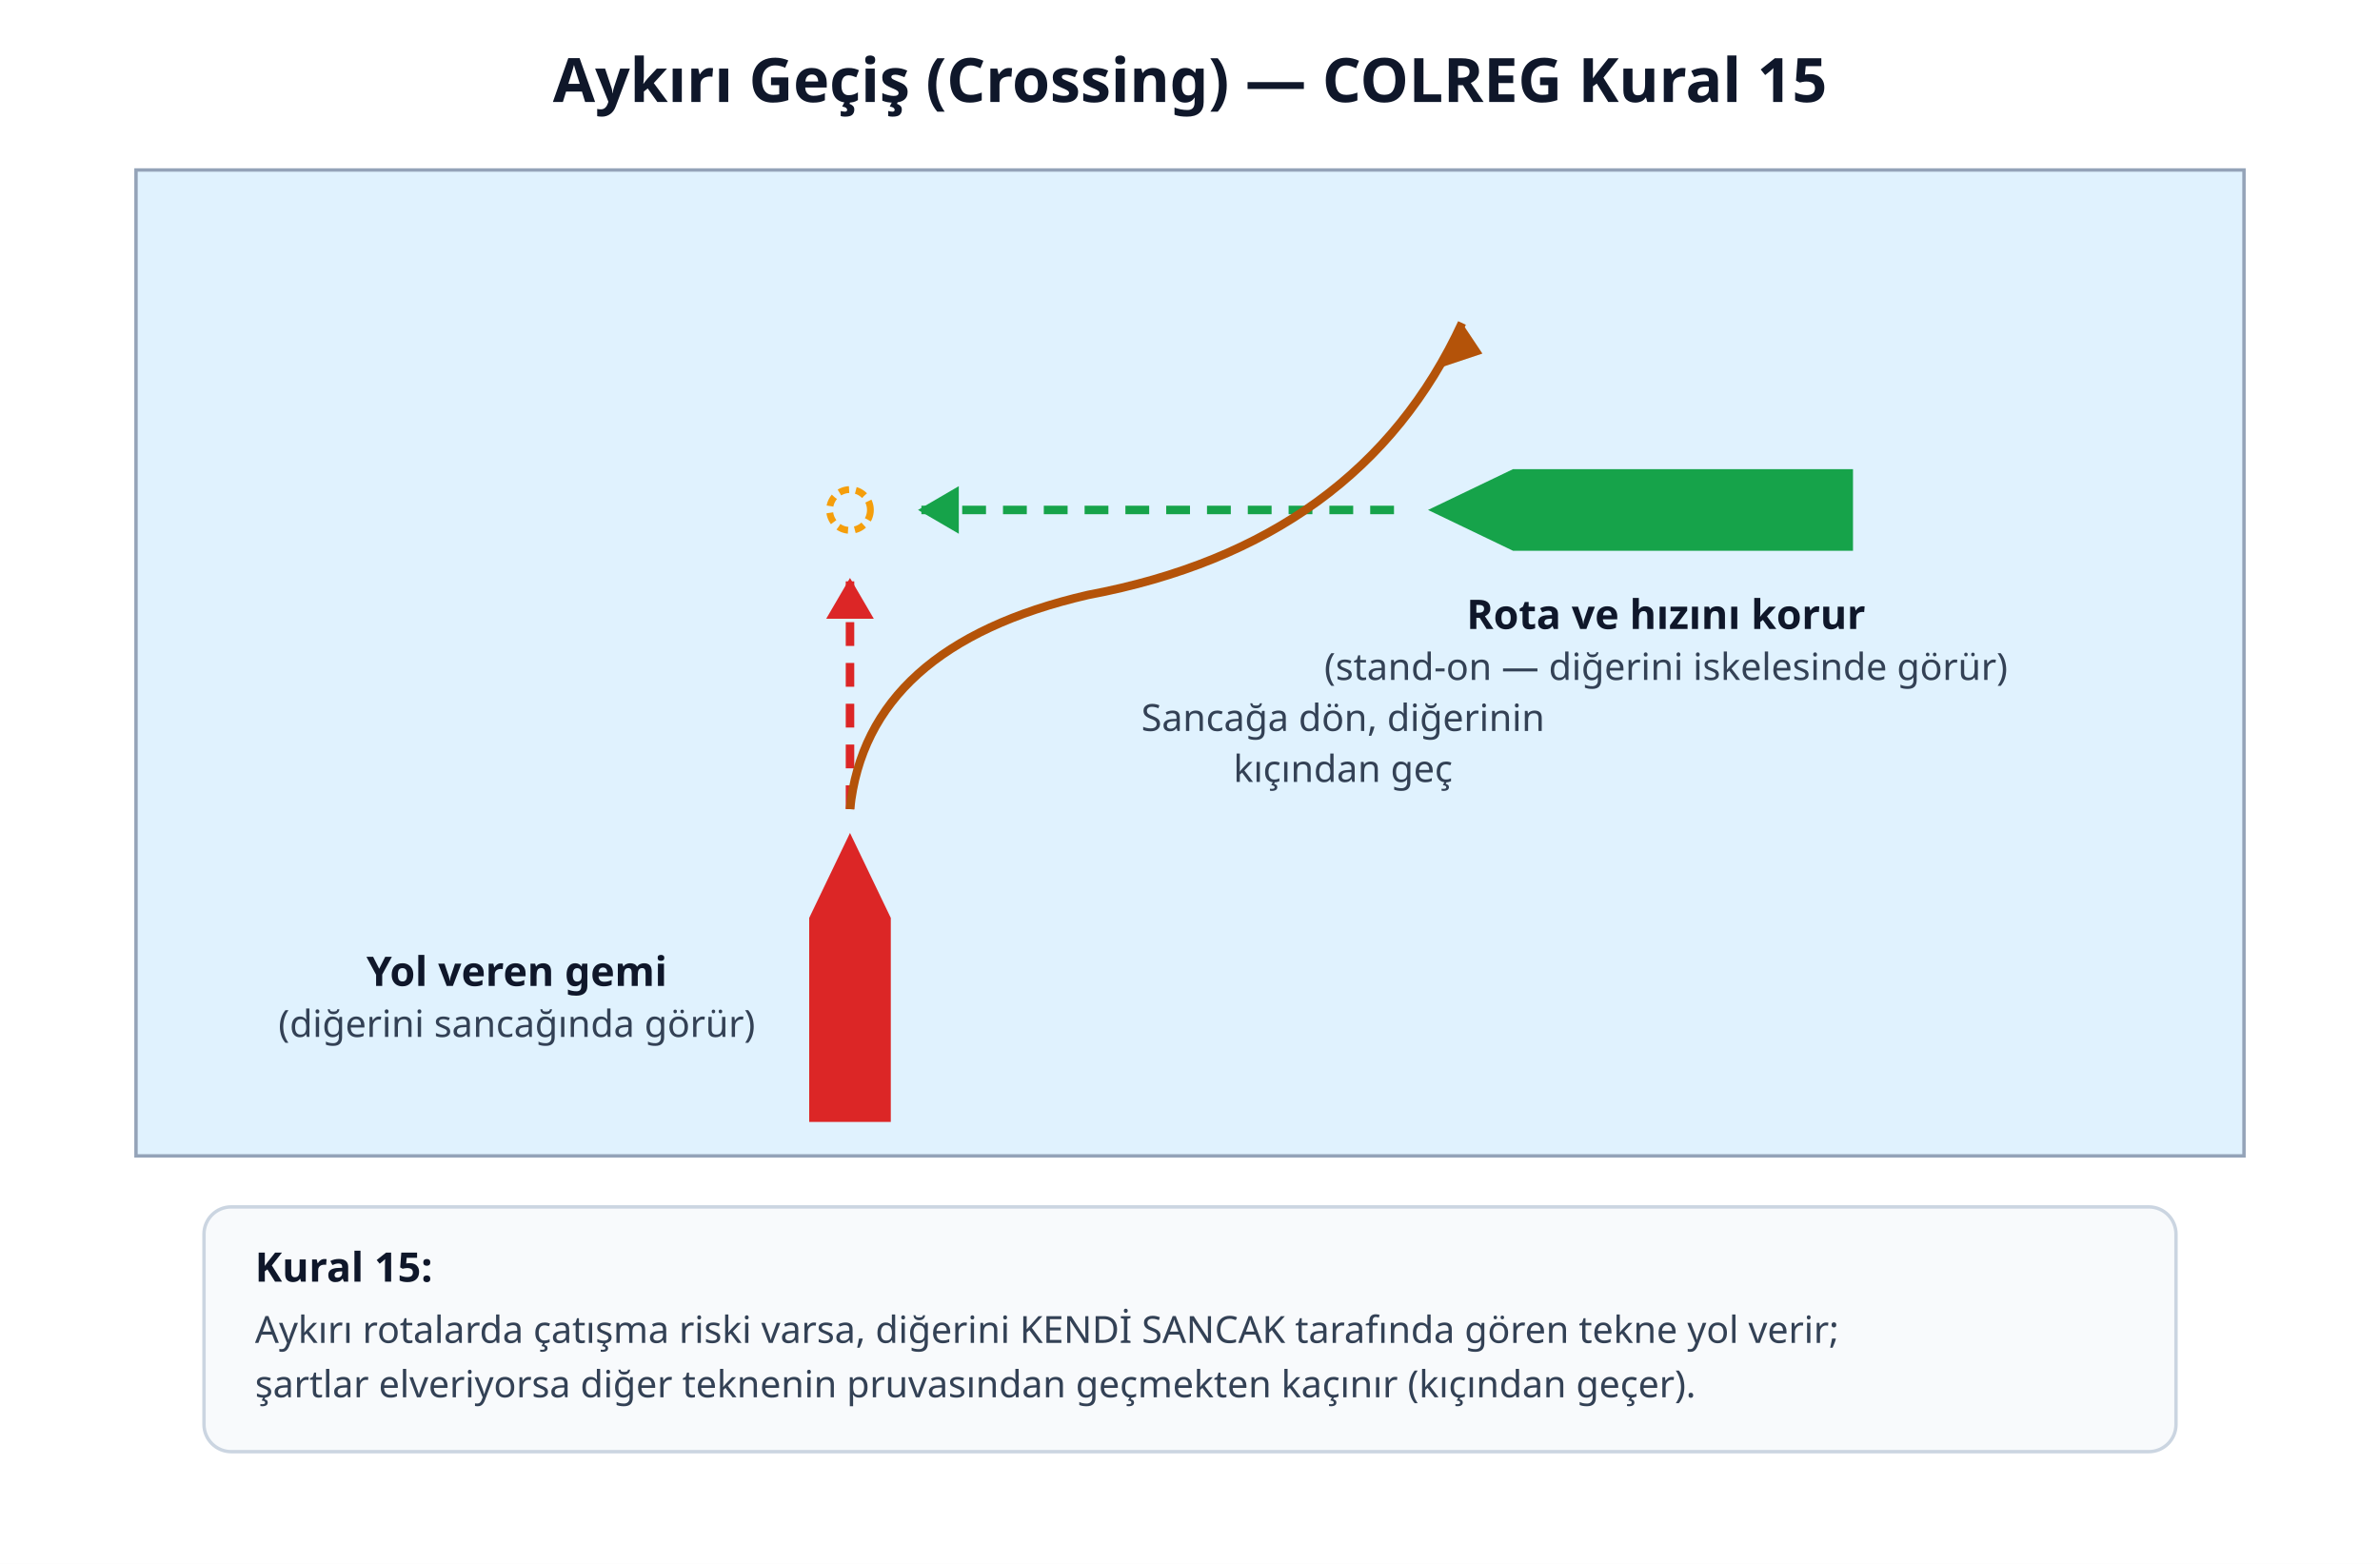
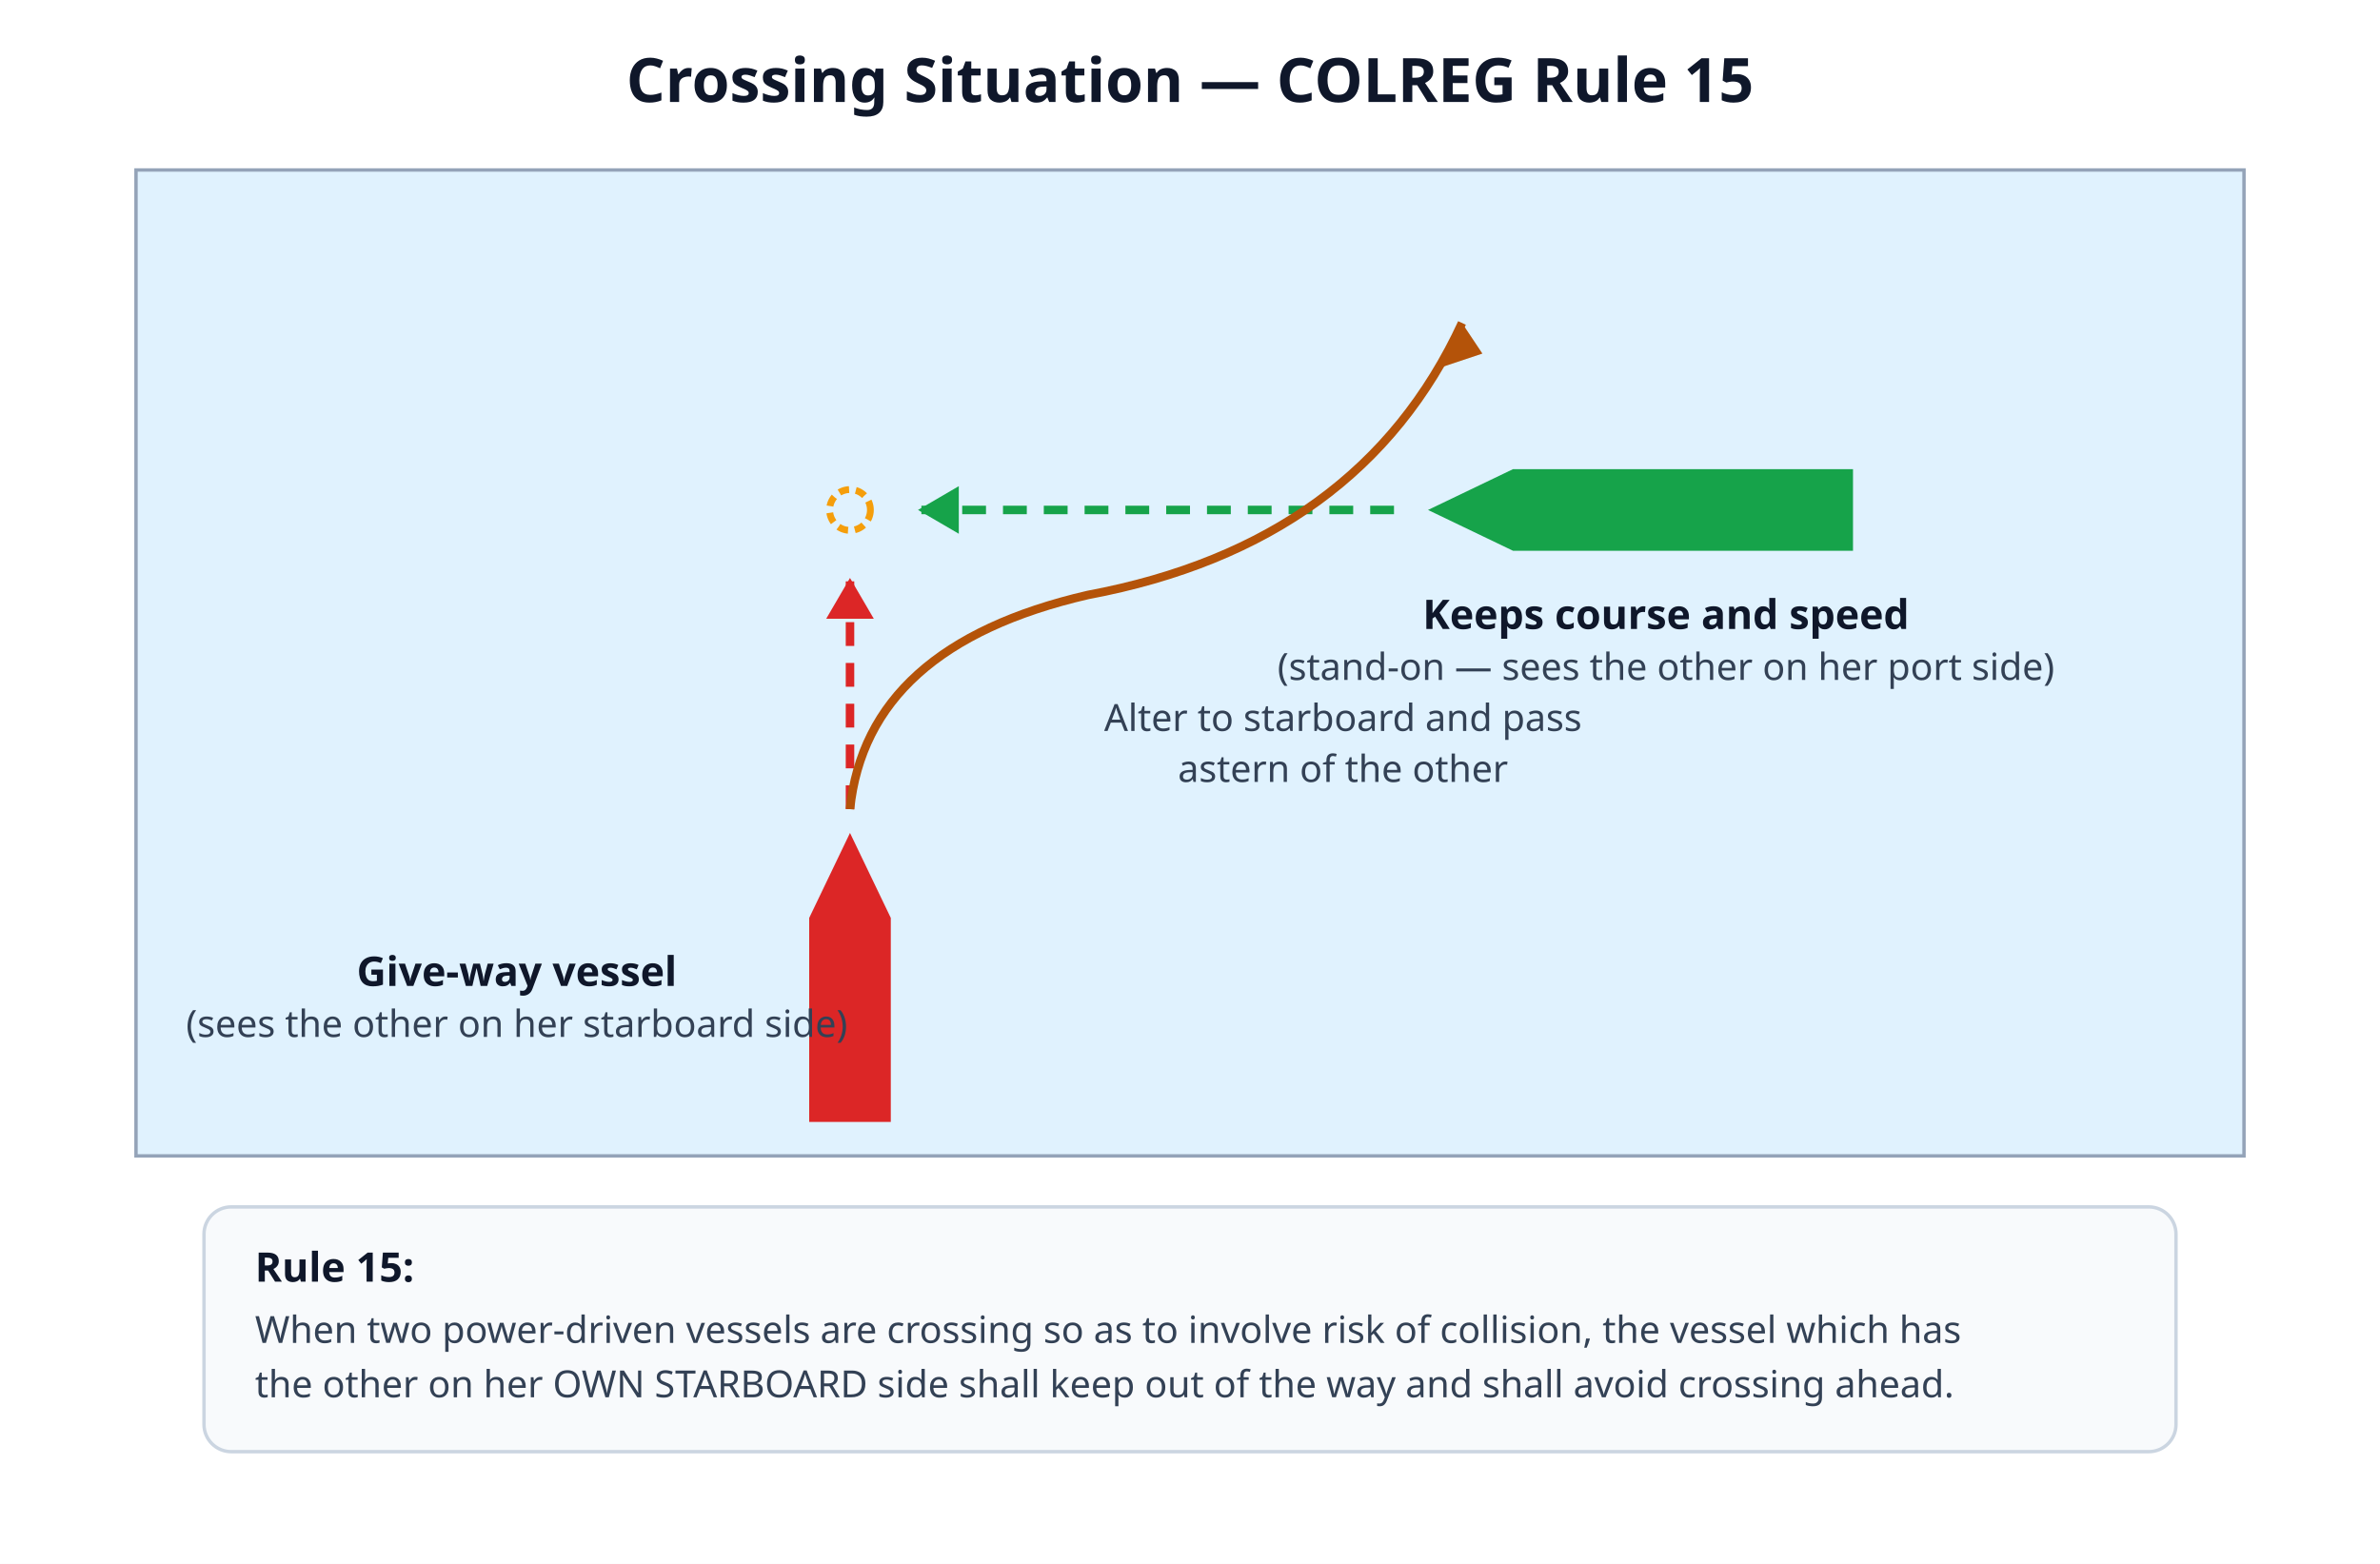
<svg xmlns="http://www.w3.org/2000/svg" viewBox="0 0 700 460">
  <defs>
    <style>
      .ttl{font:18px sans-serif;fill:#0f172a;font-weight:700}
      .lbl{font:12px sans-serif;fill:#0f172a;font-weight:600}
      .sm{font:11px sans-serif;fill:#334155}
    </style>
  </defs>
  <rect width="700" height="460" fill="#ffffff" />
-   <text x="350" y="30" text-anchor="middle" class="ttl">Aykırı Geçiş (Crossing) — COLREG Kural 15</text>
+   <text x="350" y="30" text-anchor="middle" class="ttl">Crossing Situation — COLREG Rule 15</text>
  <rect x="40" y="50" width="620" height="290" fill="#e0f2fe" stroke="#94a3b8" />
  <circle cx="250" cy="150" r="6" fill="none" stroke="#f59e0b" stroke-width="2" stroke-dasharray="3 2" />
  <g>
    <path fill="#16a34a" d="M 420 150 L 445 138 L 545 138 L 545 162 L 445 162 Z" />
    <line x1="410" y1="150" x2="270" y2="150" stroke="#16a34a" stroke-width="2.5" stroke-dasharray="7 5" />
    <path fill="#16a34a" d="M 282 143 L 270 150 L 282 157 Z" />
-     <text x="490" y="185" text-anchor="middle" class="lbl" fill="#15803d">Rota ve hızını korur</text>
-     <text x="490" y="200" text-anchor="middle" class="sm">(stand-on — diğerini iskelesinde görür)</text>
+     <text x="490" y="185" text-anchor="middle" class="lbl" fill="#15803d">Keeps course and speed</text>
+     <text x="490" y="200" text-anchor="middle" class="sm">(stand-on — sees the other on her port side)</text>
  </g>
  <g>
    <path fill="#dc2626" d="M 250 245 L 238 270 L 238 330 L 262 330 L 262 270 Z" />
    <line x1="250" y1="238" x2="250" y2="170" stroke="#dc2626" stroke-width="2.5" stroke-dasharray="7 5" />
    <path fill="#dc2626" d="M 243 182 L 250 170 L 257 182 Z" />
-     <text x="152" y="290" text-anchor="middle" class="lbl" fill="#dc2626">Yol veren gemi</text>
-     <text x="152" y="305" text-anchor="middle" class="sm">(diğerini sancağında görür)</text>
+     <text x="152" y="290" text-anchor="middle" class="lbl" fill="#dc2626">Give-way vessel</text>
+     <text x="152" y="305" text-anchor="middle" class="sm">(sees the other on her starboard side)</text>
  </g>
  <path d="M 250 238 Q 255 190 320 175 Q 400 160 430 95" stroke="#b45309" stroke-width="2.5" fill="none" />
  <path fill="#b45309" d="M 424 108 L 430 95 L 436 104 Z" />
-   <text x="395" y="215" text-anchor="middle" class="sm" fill="#b45309">Sancağa dön, diğerinin</text>
-   <text x="395" y="230" text-anchor="middle" class="sm" fill="#b45309">kıçından geç</text>
+   <text x="395" y="215" text-anchor="middle" class="sm" fill="#b45309">Alter to starboard and pass</text>
+   <text x="395" y="230" text-anchor="middle" class="sm" fill="#b45309">astern of the other</text>
  <rect x="60" y="355" width="580" height="72" rx="8" fill="#f8fafc" stroke="#cbd5e1" />
-   <text x="75" y="377" class="lbl">Kural 15:</text>
-   <text x="75" y="395" class="sm">Aykırı rotalarda çatışma riski varsa, diğerini KENDİ SANCAK tarafında gören tekne yol verir;</text>
-   <text x="75" y="411" class="sm">şartlar elveriyorsa diğer teknenin pruvasından geçmekten kaçınır (kıçından geçer).</text>
+   <text x="75" y="377" class="lbl">Rule 15:</text>
+   <text x="75" y="395" class="sm">When two power-driven vessels are crossing so as to involve risk of collision, the vessel which has</text>
+   <text x="75" y="411" class="sm">the other on her OWN STARBOARD side shall keep out of the way and shall avoid crossing ahead.</text>
</svg>
